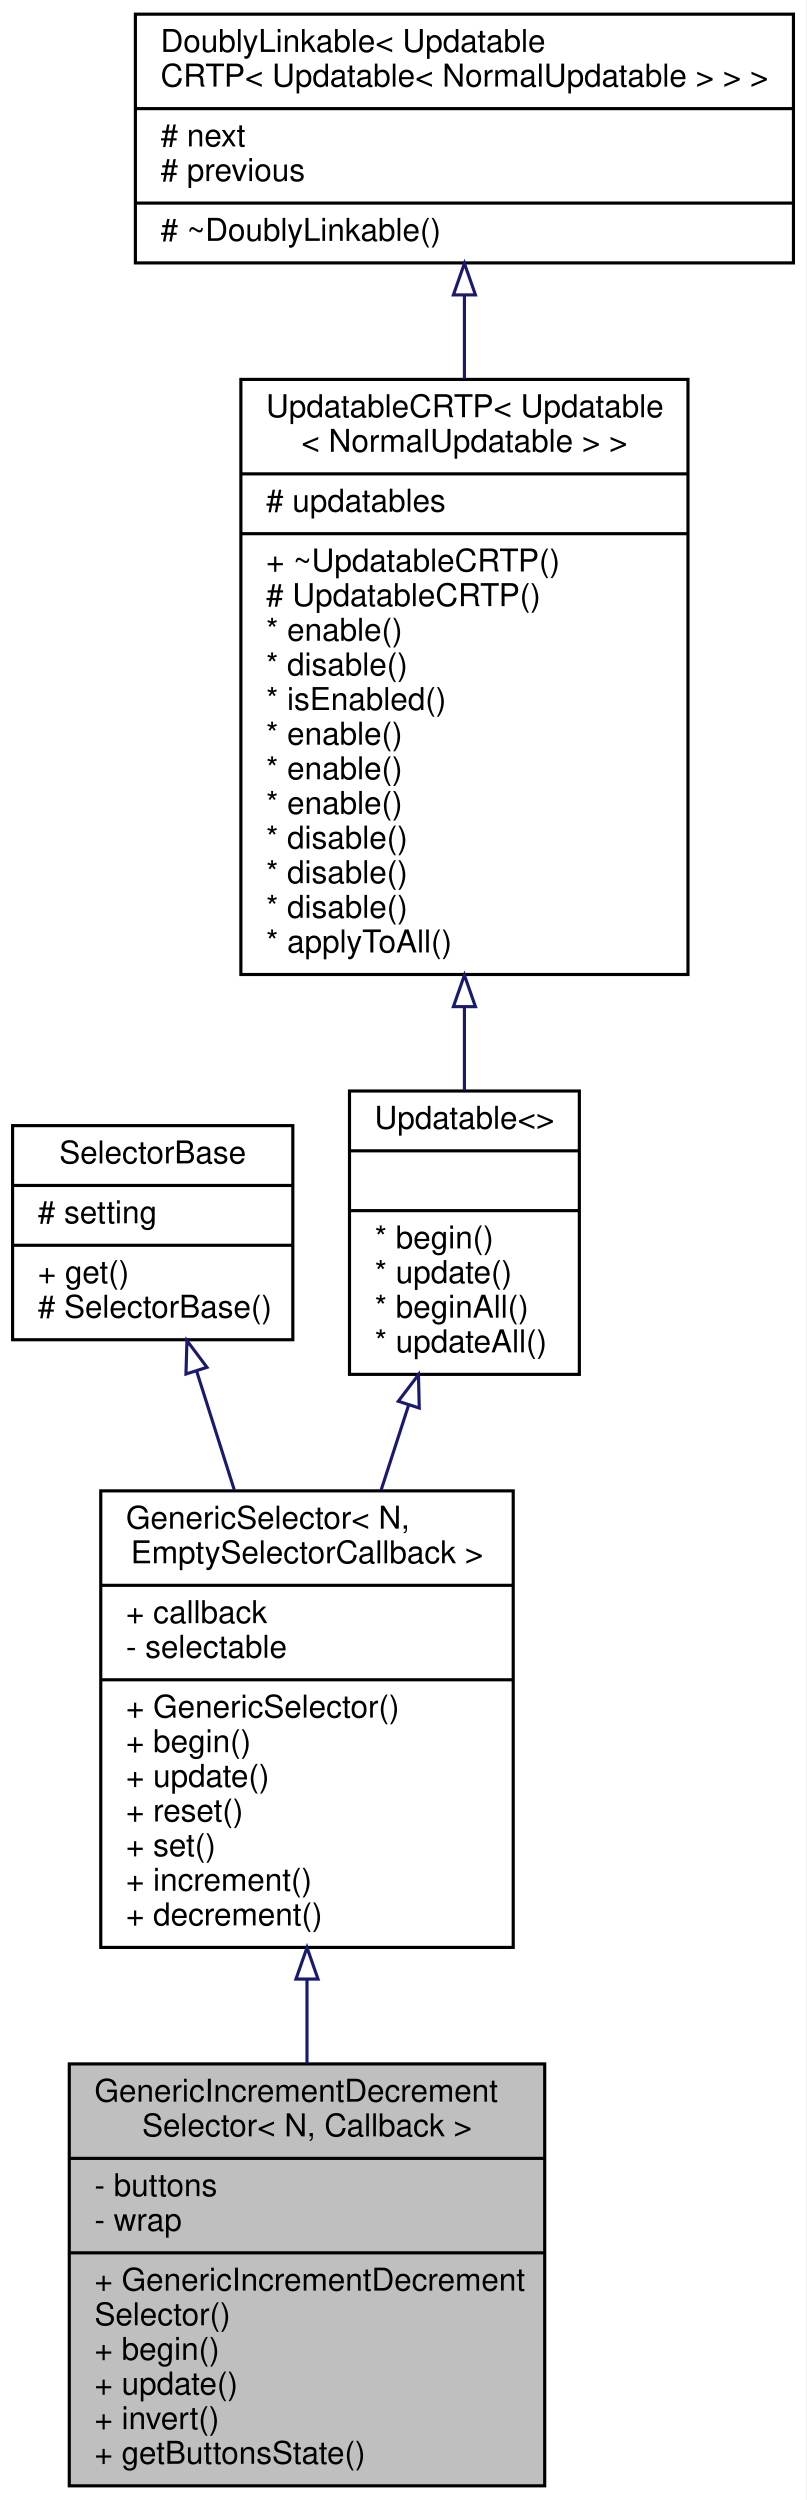
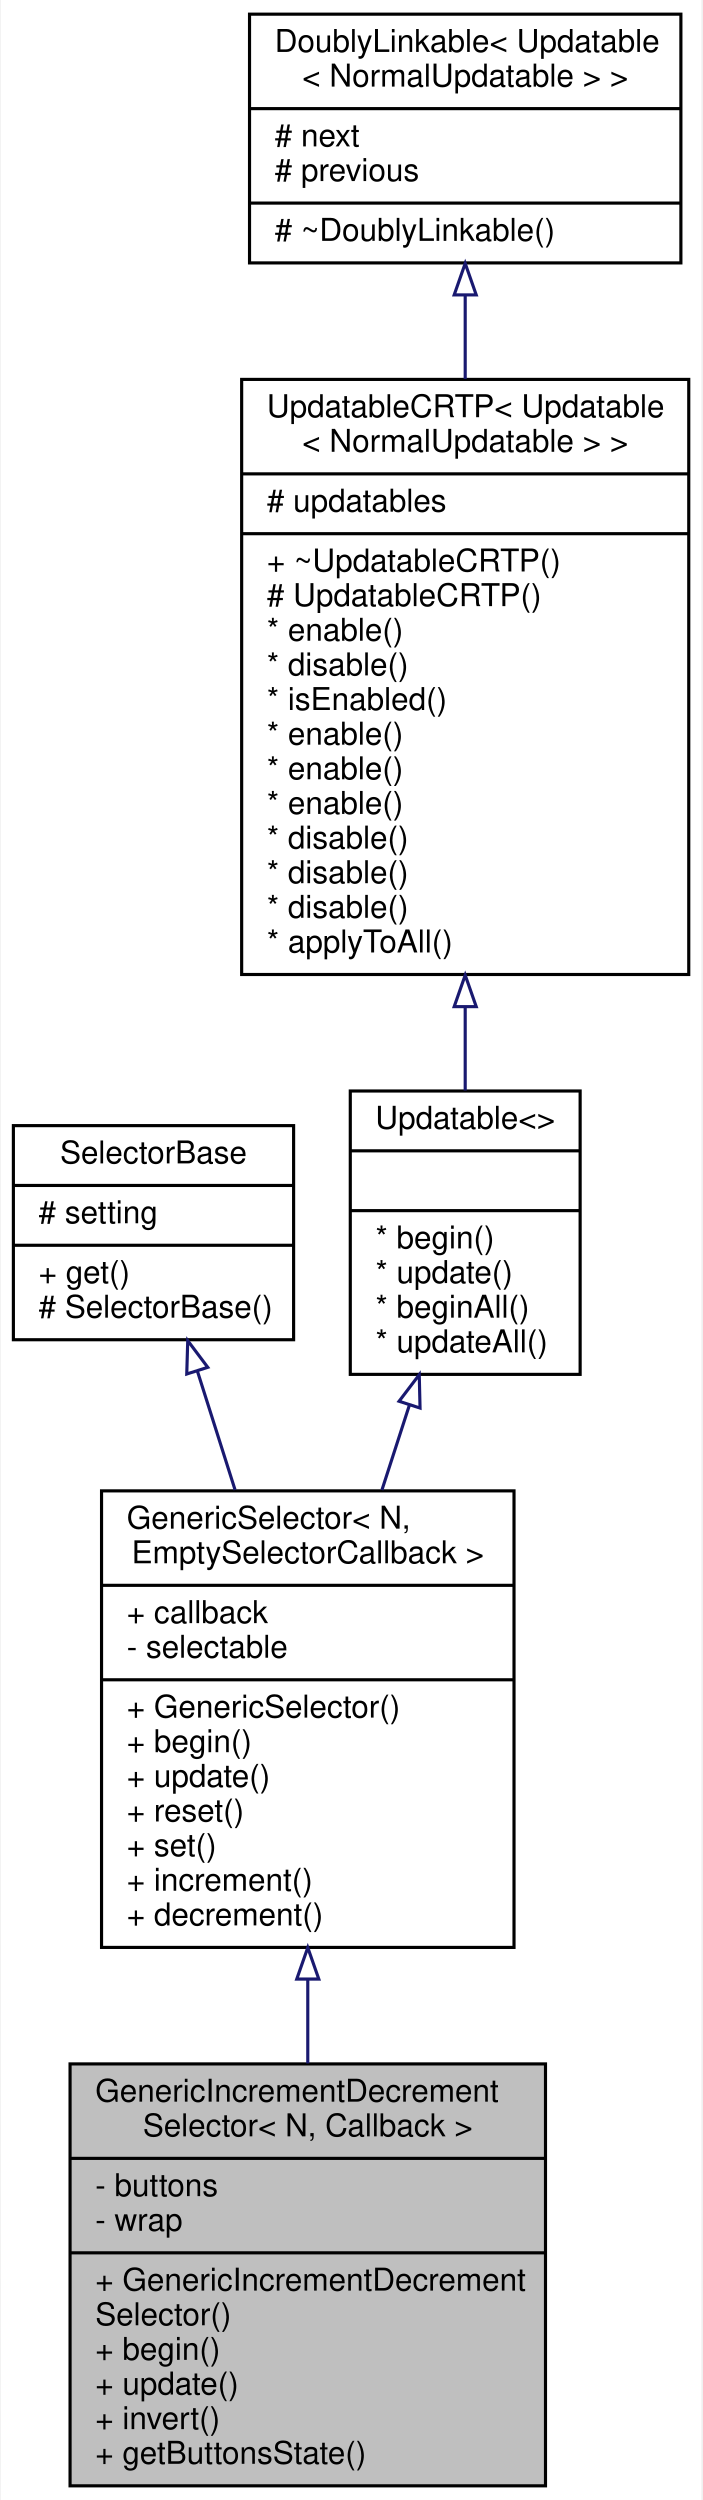
- <svg xmlns="http://www.w3.org/2000/svg" xmlns:xlink="http://www.w3.org/1999/xlink" width="256pt" height="794pt" viewBox="0.00 0.00 256.00 794.00">
+ <svg xmlns="http://www.w3.org/2000/svg" xmlns:xlink="http://www.w3.org/1999/xlink" width="223pt" height="794pt" viewBox="0.00 0.00 222.50 794.00">
  <g id="graph0" class="graph" transform="scale(1 1) rotate(0) translate(4 790)">
-     <polygon fill="#ffffff" stroke="transparent" points="-4,4 -4,-790 252,-790 252,4 -4,4" />
+     <polygon fill="#ffffff" stroke="transparent" points="-4,4 -4,-790 218.5,-790 218.5,4 -4,4" />
    <g id="node1" class="node">
      <g id="a_node1">
        <a xlink:title=" ">
          <polygon fill="#bfbfbf" stroke="#000000" points="18,-.5 18,-134.5 169,-134.5 169,-.5 18,-.5" />
          <text text-anchor="start" x="26" y="-122.5" font-family="Helvetica,sans-Serif" font-size="10.00" fill="#000000">GenericIncrementDecrement</text>
          <text text-anchor="middle" x="93.5" y="-111.5" font-family="Helvetica,sans-Serif" font-size="10.00" fill="#000000">Selector&lt; N, Callback &gt;</text>
          <polyline fill="none" stroke="#000000" points="18,-104.5 169,-104.5 " />
          <text text-anchor="start" x="26" y="-92.5" font-family="Helvetica,sans-Serif" font-size="10.00" fill="#000000">- buttons</text>
          <text text-anchor="start" x="26" y="-81.5" font-family="Helvetica,sans-Serif" font-size="10.00" fill="#000000">- wrap</text>
          <polyline fill="none" stroke="#000000" points="18,-74.5 169,-74.5 " />
          <text text-anchor="start" x="26" y="-62.5" font-family="Helvetica,sans-Serif" font-size="10.00" fill="#000000">+ GenericIncrementDecrement</text>
          <text text-anchor="start" x="26" y="-51.5" font-family="Helvetica,sans-Serif" font-size="10.00" fill="#000000">Selector()</text>
          <text text-anchor="start" x="26" y="-40.5" font-family="Helvetica,sans-Serif" font-size="10.00" fill="#000000">+ begin()</text>
          <text text-anchor="start" x="26" y="-29.5" font-family="Helvetica,sans-Serif" font-size="10.00" fill="#000000">+ update()</text>
          <text text-anchor="start" x="26" y="-18.5" font-family="Helvetica,sans-Serif" font-size="10.00" fill="#000000">+ invert()</text>
          <text text-anchor="start" x="26" y="-7.5" font-family="Helvetica,sans-Serif" font-size="10.00" fill="#000000">+ getButtonsState()</text>
        </a>
      </g>
    </g>
    <g id="node2" class="node">
      <g id="a_node2">
        <a xlink:href="../../d0/d04/classGenericSelector.html" target="_top" xlink:title=" ">
          <polygon fill="#ffffff" stroke="#000000" points="28,-171.5 28,-316.5 159,-316.5 159,-171.5 28,-171.5" />
          <text text-anchor="start" x="36" y="-304.5" font-family="Helvetica,sans-Serif" font-size="10.00" fill="#000000">GenericSelector&lt; N,</text>
          <text text-anchor="middle" x="93.5" y="-293.5" font-family="Helvetica,sans-Serif" font-size="10.00" fill="#000000"> EmptySelectorCallback &gt;</text>
          <polyline fill="none" stroke="#000000" points="28,-286.5 159,-286.5 " />
          <text text-anchor="start" x="36" y="-274.5" font-family="Helvetica,sans-Serif" font-size="10.00" fill="#000000">+ callback</text>
          <text text-anchor="start" x="36" y="-263.5" font-family="Helvetica,sans-Serif" font-size="10.00" fill="#000000">- selectable</text>
          <polyline fill="none" stroke="#000000" points="28,-256.5 159,-256.5 " />
          <text text-anchor="start" x="36" y="-244.5" font-family="Helvetica,sans-Serif" font-size="10.00" fill="#000000">+ GenericSelector()</text>
          <text text-anchor="start" x="36" y="-233.5" font-family="Helvetica,sans-Serif" font-size="10.00" fill="#000000">+ begin()</text>
          <text text-anchor="start" x="36" y="-222.5" font-family="Helvetica,sans-Serif" font-size="10.00" fill="#000000">+ update()</text>
          <text text-anchor="start" x="36" y="-211.5" font-family="Helvetica,sans-Serif" font-size="10.00" fill="#000000">+ reset()</text>
          <text text-anchor="start" x="36" y="-200.5" font-family="Helvetica,sans-Serif" font-size="10.00" fill="#000000">+ set()</text>
          <text text-anchor="start" x="36" y="-189.5" font-family="Helvetica,sans-Serif" font-size="10.00" fill="#000000">+ increment()</text>
          <text text-anchor="start" x="36" y="-178.5" font-family="Helvetica,sans-Serif" font-size="10.00" fill="#000000">+ decrement()</text>
        </a>
      </g>
    </g>
    <g id="edge1" class="edge">
      <path fill="none" stroke="#191970" d="M93.5,-161.391C93.5,-152.437 93.5,-143.406 93.5,-134.668" />
      <polygon fill="none" stroke="#191970" points="90,-161.447 93.5,-171.447 97,-161.447 90,-161.447" />
    </g>
    <g id="node3" class="node">
      <g id="a_node3">
        <a xlink:href="../../dc/d77/classSelectorBase.html" target="_top" xlink:title="Base class for all Selectors exposing the get method, so it can be used by display elements etc,...">
          <polygon fill="#ffffff" stroke="#000000" points="0,-364.5 0,-432.5 89,-432.5 89,-364.5 0,-364.5" />
          <text text-anchor="middle" x="44.5" y="-420.5" font-family="Helvetica,sans-Serif" font-size="10.00" fill="#000000">SelectorBase</text>
          <polyline fill="none" stroke="#000000" points="0,-413.5 89,-413.5 " />
          <text text-anchor="start" x="8" y="-401.5" font-family="Helvetica,sans-Serif" font-size="10.00" fill="#000000"># setting</text>
          <polyline fill="none" stroke="#000000" points="0,-394.5 89,-394.5 " />
          <text text-anchor="start" x="8" y="-382.5" font-family="Helvetica,sans-Serif" font-size="10.00" fill="#000000">+ get()</text>
          <text text-anchor="start" x="8" y="-371.5" font-family="Helvetica,sans-Serif" font-size="10.00" fill="#000000"># SelectorBase()</text>
        </a>
      </g>
    </g>
    <g id="edge2" class="edge">
      <path fill="none" stroke="#191970" d="M58.414,-354.627C62.16,-342.817 66.314,-329.72 70.415,-316.789" />
      <polygon fill="none" stroke="#191970" points="55.062,-353.621 55.375,-364.211 61.734,-355.738 55.062,-353.621" />
    </g>
    <g id="node4" class="node">
      <g id="a_node4">
        <a xlink:href="../../d1/d55/classAH_1_1Updatable.html" target="_top" xlink:title=" ">
          <polygon fill="#ffffff" stroke="#000000" points="107,-353.5 107,-443.5 180,-443.5 180,-353.5 107,-353.5" />
          <text text-anchor="middle" x="143.5" y="-431.5" font-family="Helvetica,sans-Serif" font-size="10.00" fill="#000000">Updatable&lt;&gt;</text>
          <polyline fill="none" stroke="#000000" points="107,-424.5 180,-424.5 " />
          <text text-anchor="middle" x="143.5" y="-412.5" font-family="Helvetica,sans-Serif" font-size="10.00" fill="#000000"> </text>
          <polyline fill="none" stroke="#000000" points="107,-405.5 180,-405.5 " />
          <text text-anchor="start" x="115" y="-393.5" font-family="Helvetica,sans-Serif" font-size="10.00" fill="#000000">* begin()</text>
          <text text-anchor="start" x="115" y="-382.5" font-family="Helvetica,sans-Serif" font-size="10.00" fill="#000000">* update()</text>
          <text text-anchor="start" x="115" y="-371.5" font-family="Helvetica,sans-Serif" font-size="10.00" fill="#000000">* beginAll()</text>
          <text text-anchor="start" x="115" y="-360.5" font-family="Helvetica,sans-Serif" font-size="10.00" fill="#000000">* updateAll()</text>
        </a>
      </g>
    </g>
    <g id="edge3" class="edge">
      <path fill="none" stroke="#191970" d="M125.778,-343.74C122.951,-335.004 119.988,-325.848 117.052,-316.774" />
      <polygon fill="none" stroke="#191970" points="122.495,-344.96 128.904,-353.397 129.154,-342.805 122.495,-344.96" />
    </g>
    <g id="node5" class="node">
      <g id="a_node5">
        <a xlink:href="../../d8/d1a/classAH_1_1UpdatableCRTP.html" target="_top" xlink:title=" ">
          <polygon fill="#ffffff" stroke="#000000" points="72.5,-480.5 72.5,-669.5 214.5,-669.5 214.5,-480.5 72.5,-480.5" />
          <text text-anchor="start" x="80.5" y="-657.5" font-family="Helvetica,sans-Serif" font-size="10.00" fill="#000000">UpdatableCRTP&lt; Updatable</text>
          <text text-anchor="middle" x="143.5" y="-646.5" font-family="Helvetica,sans-Serif" font-size="10.00" fill="#000000">&lt; NormalUpdatable &gt; &gt;</text>
          <polyline fill="none" stroke="#000000" points="72.5,-639.5 214.5,-639.5 " />
          <text text-anchor="start" x="80.5" y="-627.5" font-family="Helvetica,sans-Serif" font-size="10.00" fill="#000000"># updatables</text>
          <polyline fill="none" stroke="#000000" points="72.5,-620.5 214.5,-620.5 " />
          <text text-anchor="start" x="80.5" y="-608.5" font-family="Helvetica,sans-Serif" font-size="10.00" fill="#000000">+ ~UpdatableCRTP()</text>
          <text text-anchor="start" x="80.5" y="-597.5" font-family="Helvetica,sans-Serif" font-size="10.00" fill="#000000"># UpdatableCRTP()</text>
          <text text-anchor="start" x="80.5" y="-586.5" font-family="Helvetica,sans-Serif" font-size="10.00" fill="#000000">* enable()</text>
          <text text-anchor="start" x="80.5" y="-575.5" font-family="Helvetica,sans-Serif" font-size="10.00" fill="#000000">* disable()</text>
          <text text-anchor="start" x="80.5" y="-564.5" font-family="Helvetica,sans-Serif" font-size="10.00" fill="#000000">* isEnabled()</text>
          <text text-anchor="start" x="80.5" y="-553.5" font-family="Helvetica,sans-Serif" font-size="10.00" fill="#000000">* enable()</text>
          <text text-anchor="start" x="80.5" y="-542.5" font-family="Helvetica,sans-Serif" font-size="10.00" fill="#000000">* enable()</text>
          <text text-anchor="start" x="80.5" y="-531.5" font-family="Helvetica,sans-Serif" font-size="10.00" fill="#000000">* enable()</text>
          <text text-anchor="start" x="80.5" y="-520.5" font-family="Helvetica,sans-Serif" font-size="10.00" fill="#000000">* disable()</text>
          <text text-anchor="start" x="80.5" y="-509.5" font-family="Helvetica,sans-Serif" font-size="10.00" fill="#000000">* disable()</text>
          <text text-anchor="start" x="80.5" y="-498.5" font-family="Helvetica,sans-Serif" font-size="10.00" fill="#000000">* disable()</text>
          <text text-anchor="start" x="80.5" y="-487.5" font-family="Helvetica,sans-Serif" font-size="10.00" fill="#000000">* applyToAll()</text>
        </a>
      </g>
    </g>
    <g id="edge4" class="edge">
      <path fill="none" stroke="#191970" d="M143.5,-470.184C143.5,-460.942 143.5,-451.95 143.5,-443.636" />
      <polygon fill="none" stroke="#191970" points="140,-470.291 143.5,-480.291 147,-470.291 140,-470.291" />
    </g>
    <g id="node6" class="node">
      <g id="a_node6">
        <a xlink:href="../../d4/d23/classDoublyLinkable.html" target="_top" xlink:title=" ">
-           <polygon fill="#ffffff" stroke="#000000" points="39,-706.5 39,-785.5 248,-785.5 248,-706.5 39,-706.5" />
-           <text text-anchor="start" x="47" y="-773.5" font-family="Helvetica,sans-Serif" font-size="10.00" fill="#000000">DoublyLinkable&lt; Updatable</text>
-           <text text-anchor="middle" x="143.5" y="-762.5" font-family="Helvetica,sans-Serif" font-size="10.00" fill="#000000">CRTP&lt; Updatable&lt; NormalUpdatable &gt; &gt; &gt;</text>
-           <polyline fill="none" stroke="#000000" points="39,-755.5 248,-755.5 " />
-           <text text-anchor="start" x="47" y="-743.5" font-family="Helvetica,sans-Serif" font-size="10.00" fill="#000000"># next</text>
-           <text text-anchor="start" x="47" y="-732.5" font-family="Helvetica,sans-Serif" font-size="10.00" fill="#000000"># previous</text>
-           <polyline fill="none" stroke="#000000" points="39,-725.5 248,-725.5 " />
-           <text text-anchor="start" x="47" y="-713.5" font-family="Helvetica,sans-Serif" font-size="10.00" fill="#000000"># ~DoublyLinkable()</text>
+           <polygon fill="#ffffff" stroke="#000000" points="75,-706.5 75,-785.5 212,-785.5 212,-706.5 75,-706.5" />
+           <text text-anchor="start" x="83" y="-773.5" font-family="Helvetica,sans-Serif" font-size="10.00" fill="#000000">DoublyLinkable&lt; Updatable</text>
+           <text text-anchor="middle" x="143.5" y="-762.5" font-family="Helvetica,sans-Serif" font-size="10.00" fill="#000000">&lt; NormalUpdatable &gt; &gt;</text>
+           <polyline fill="none" stroke="#000000" points="75,-755.5 212,-755.5 " />
+           <text text-anchor="start" x="83" y="-743.5" font-family="Helvetica,sans-Serif" font-size="10.00" fill="#000000"># next</text>
+           <text text-anchor="start" x="83" y="-732.5" font-family="Helvetica,sans-Serif" font-size="10.00" fill="#000000"># previous</text>
+           <polyline fill="none" stroke="#000000" points="75,-725.5 212,-725.5 " />
+           <text text-anchor="start" x="83" y="-713.5" font-family="Helvetica,sans-Serif" font-size="10.00" fill="#000000"># ~DoublyLinkable()</text>
        </a>
      </g>
    </g>
    <g id="edge5" class="edge">
      <path fill="none" stroke="#191970" d="M143.5,-696.33C143.5,-687.868 143.5,-678.834 143.5,-669.659" />
      <polygon fill="none" stroke="#191970" points="140,-696.339 143.5,-706.339 147,-696.339 140,-696.339" />
    </g>
  </g>
</svg>
